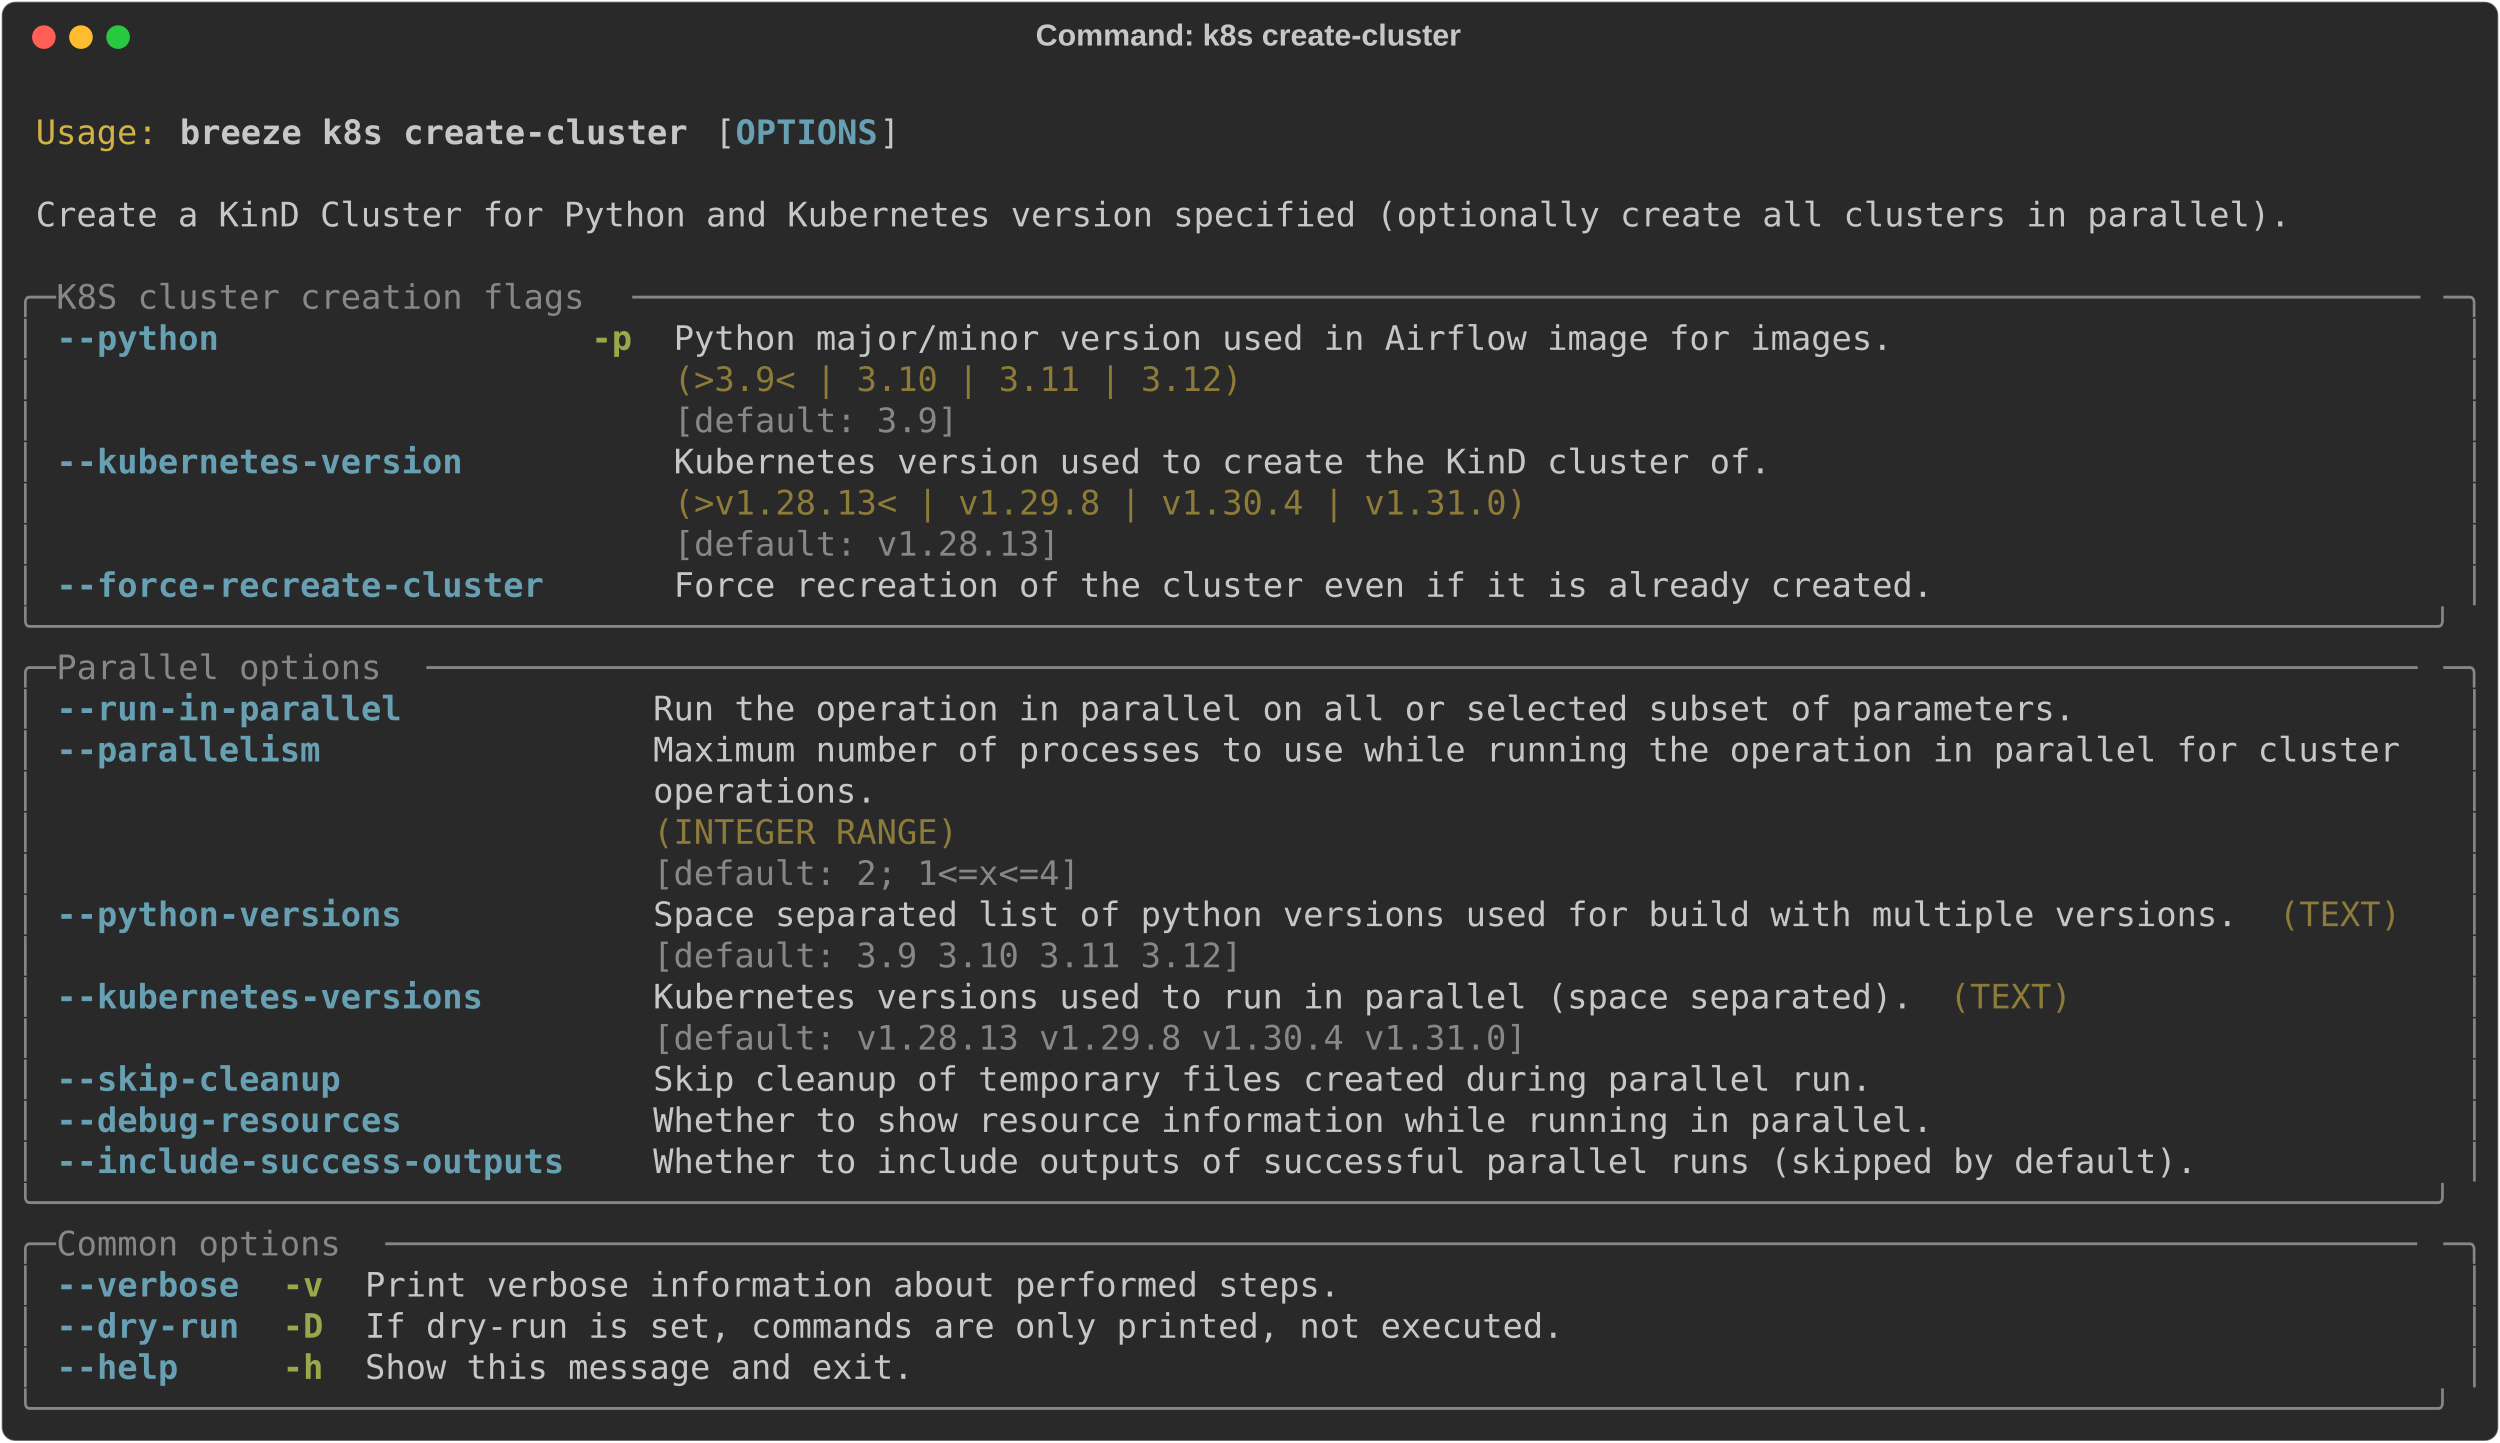
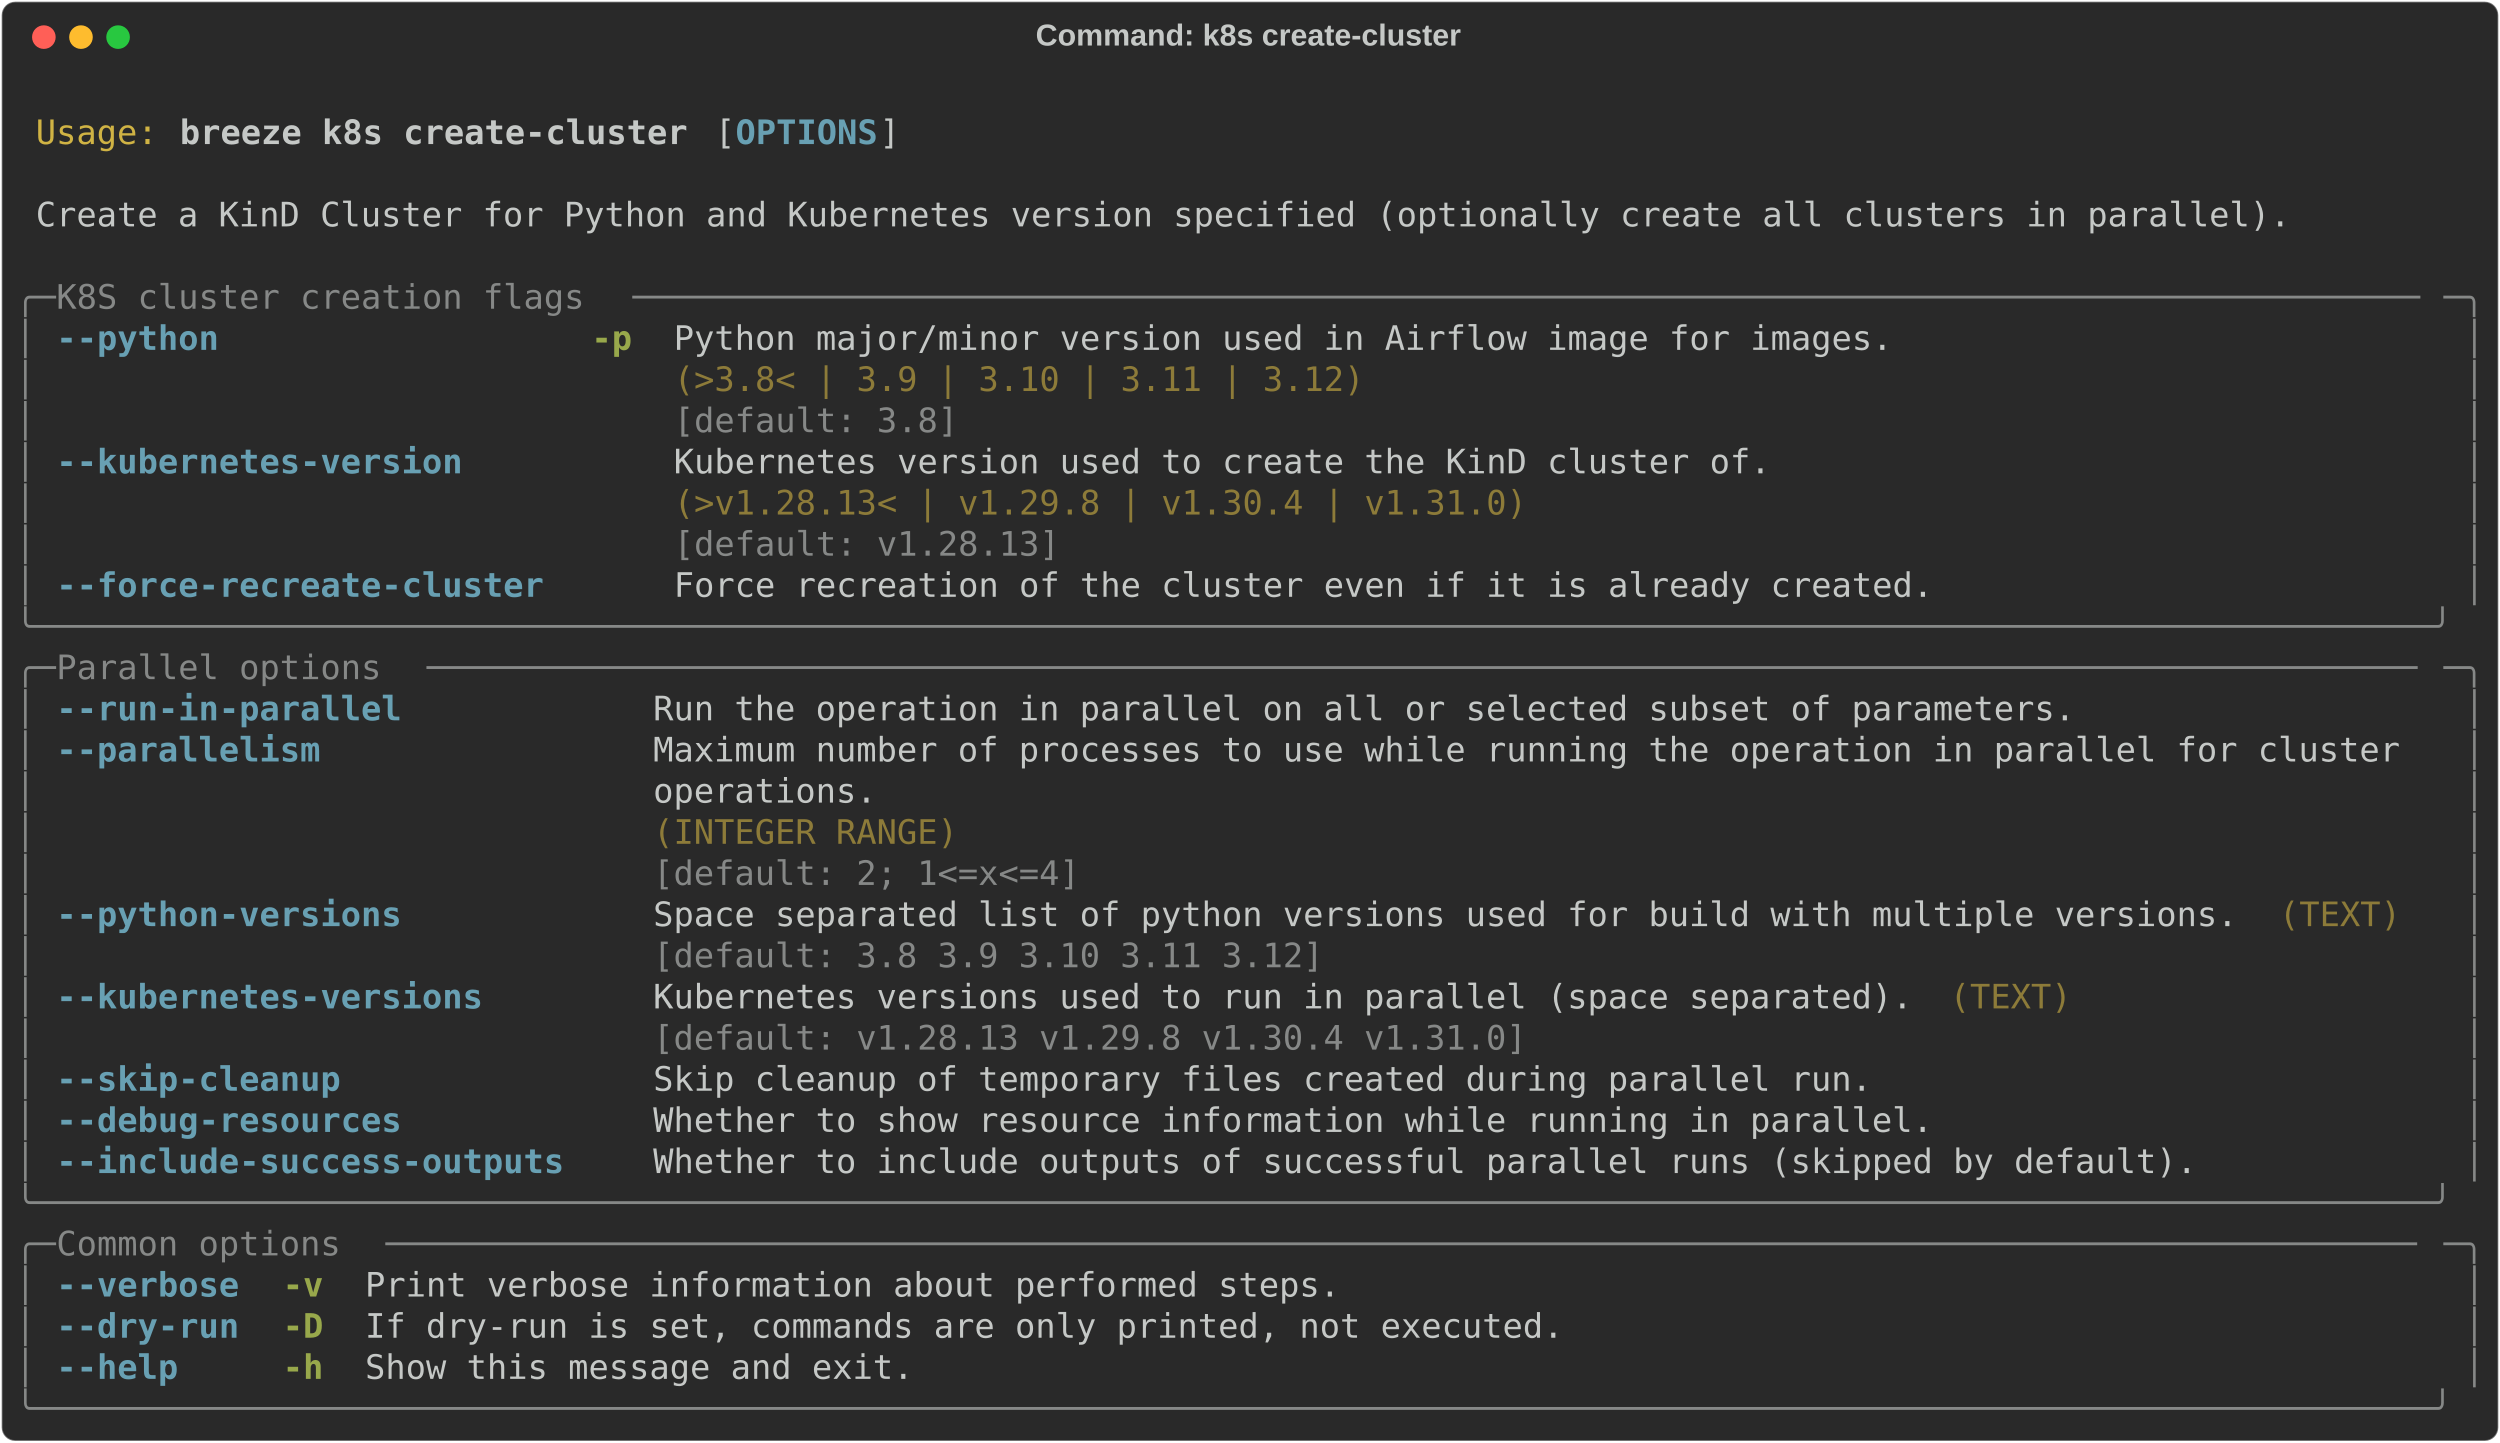
<svg xmlns="http://www.w3.org/2000/svg" class="rich-terminal" viewBox="0 0 1482 855.2">
  <style>

    @font-face {
        font-family: "Fira Code";
        src: local("FiraCode-Regular"),
                url("https://cdnjs.cloudflare.com/ajax/libs/firacode/6.2.0/woff2/FiraCode-Regular.woff2") format("woff2"),
                url("https://cdnjs.cloudflare.com/ajax/libs/firacode/6.2.0/woff/FiraCode-Regular.woff") format("woff");
        font-style: normal;
        font-weight: 400;
    }
    @font-face {
        font-family: "Fira Code";
        src: local("FiraCode-Bold"),
                url("https://cdnjs.cloudflare.com/ajax/libs/firacode/6.2.0/woff2/FiraCode-Bold.woff2") format("woff2"),
                url("https://cdnjs.cloudflare.com/ajax/libs/firacode/6.2.0/woff/FiraCode-Bold.woff") format("woff");
        font-style: bold;
        font-weight: 700;
    }

    .breeze-k8s-create-cluster-matrix {
        font-family: Fira Code, monospace;
        font-size: 20px;
        line-height: 24.4px;
        font-variant-east-asian: full-width;
    }

    .breeze-k8s-create-cluster-title {
        font-size: 18px;
        font-weight: bold;
        font-family: arial;
    }

    .breeze-k8s-create-cluster-r1 { fill: #c5c8c6 }
.breeze-k8s-create-cluster-r2 { fill: #d0b344 }
.breeze-k8s-create-cluster-r3 { fill: #c5c8c6;font-weight: bold }
.breeze-k8s-create-cluster-r4 { fill: #68a0b3;font-weight: bold }
.breeze-k8s-create-cluster-r5 { fill: #868887 }
.breeze-k8s-create-cluster-r6 { fill: #98a84b;font-weight: bold }
.breeze-k8s-create-cluster-r7 { fill: #8d7b39 }
    </style>
  <defs>
    <clipPath id="breeze-k8s-create-cluster-clip-terminal">
      <rect x="0" y="0" width="1463.0" height="804.2" />
    </clipPath>
    <clipPath id="breeze-k8s-create-cluster-line-0">
      <rect x="0" y="1.5" width="1464" height="24.65" />
    </clipPath>
    <clipPath id="breeze-k8s-create-cluster-line-1">
      <rect x="0" y="25.9" width="1464" height="24.65" />
    </clipPath>
    <clipPath id="breeze-k8s-create-cluster-line-2">
      <rect x="0" y="50.3" width="1464" height="24.65" />
    </clipPath>
    <clipPath id="breeze-k8s-create-cluster-line-3">
      <rect x="0" y="74.7" width="1464" height="24.65" />
    </clipPath>
    <clipPath id="breeze-k8s-create-cluster-line-4">
      <rect x="0" y="99.1" width="1464" height="24.65" />
    </clipPath>
    <clipPath id="breeze-k8s-create-cluster-line-5">
      <rect x="0" y="123.5" width="1464" height="24.65" />
    </clipPath>
    <clipPath id="breeze-k8s-create-cluster-line-6">
      <rect x="0" y="147.9" width="1464" height="24.65" />
    </clipPath>
    <clipPath id="breeze-k8s-create-cluster-line-7">
      <rect x="0" y="172.3" width="1464" height="24.65" />
    </clipPath>
    <clipPath id="breeze-k8s-create-cluster-line-8">
      <rect x="0" y="196.7" width="1464" height="24.65" />
    </clipPath>
    <clipPath id="breeze-k8s-create-cluster-line-9">
      <rect x="0" y="221.1" width="1464" height="24.65" />
    </clipPath>
    <clipPath id="breeze-k8s-create-cluster-line-10">
      <rect x="0" y="245.5" width="1464" height="24.65" />
    </clipPath>
    <clipPath id="breeze-k8s-create-cluster-line-11">
      <rect x="0" y="269.9" width="1464" height="24.65" />
    </clipPath>
    <clipPath id="breeze-k8s-create-cluster-line-12">
      <rect x="0" y="294.3" width="1464" height="24.65" />
    </clipPath>
    <clipPath id="breeze-k8s-create-cluster-line-13">
      <rect x="0" y="318.7" width="1464" height="24.65" />
    </clipPath>
    <clipPath id="breeze-k8s-create-cluster-line-14">
      <rect x="0" y="343.1" width="1464" height="24.65" />
    </clipPath>
    <clipPath id="breeze-k8s-create-cluster-line-15">
      <rect x="0" y="367.5" width="1464" height="24.65" />
    </clipPath>
    <clipPath id="breeze-k8s-create-cluster-line-16">
      <rect x="0" y="391.9" width="1464" height="24.65" />
    </clipPath>
    <clipPath id="breeze-k8s-create-cluster-line-17">
      <rect x="0" y="416.3" width="1464" height="24.65" />
    </clipPath>
    <clipPath id="breeze-k8s-create-cluster-line-18">
      <rect x="0" y="440.7" width="1464" height="24.65" />
    </clipPath>
    <clipPath id="breeze-k8s-create-cluster-line-19">
      <rect x="0" y="465.1" width="1464" height="24.65" />
    </clipPath>
    <clipPath id="breeze-k8s-create-cluster-line-20">
      <rect x="0" y="489.5" width="1464" height="24.65" />
    </clipPath>
    <clipPath id="breeze-k8s-create-cluster-line-21">
      <rect x="0" y="513.9" width="1464" height="24.65" />
    </clipPath>
    <clipPath id="breeze-k8s-create-cluster-line-22">
      <rect x="0" y="538.3" width="1464" height="24.65" />
    </clipPath>
    <clipPath id="breeze-k8s-create-cluster-line-23">
      <rect x="0" y="562.7" width="1464" height="24.65" />
    </clipPath>
    <clipPath id="breeze-k8s-create-cluster-line-24">
      <rect x="0" y="587.1" width="1464" height="24.65" />
    </clipPath>
    <clipPath id="breeze-k8s-create-cluster-line-25">
      <rect x="0" y="611.5" width="1464" height="24.65" />
    </clipPath>
    <clipPath id="breeze-k8s-create-cluster-line-26">
      <rect x="0" y="635.9" width="1464" height="24.65" />
    </clipPath>
    <clipPath id="breeze-k8s-create-cluster-line-27">
      <rect x="0" y="660.3" width="1464" height="24.65" />
    </clipPath>
    <clipPath id="breeze-k8s-create-cluster-line-28">
      <rect x="0" y="684.7" width="1464" height="24.65" />
    </clipPath>
    <clipPath id="breeze-k8s-create-cluster-line-29">
      <rect x="0" y="709.1" width="1464" height="24.65" />
    </clipPath>
    <clipPath id="breeze-k8s-create-cluster-line-30">
      <rect x="0" y="733.5" width="1464" height="24.65" />
    </clipPath>
    <clipPath id="breeze-k8s-create-cluster-line-31">
      <rect x="0" y="757.9" width="1464" height="24.65" />
    </clipPath>
  </defs>
  <rect fill="#292929" stroke="rgba(255,255,255,0.35)" stroke-width="1" x="1" y="1" width="1480" height="853.2" rx="8" />
  <text class="breeze-k8s-create-cluster-title" fill="#c5c8c6" text-anchor="middle" x="740" y="27">Command: k8s create-cluster</text>
  <g transform="translate(26,22)">
    <circle cx="0" cy="0" r="7" fill="#ff5f57" />
    <circle cx="22" cy="0" r="7" fill="#febc2e" />
    <circle cx="44" cy="0" r="7" fill="#28c840" />
  </g>
  <g transform="translate(9, 41)" clip-path="url(#breeze-k8s-create-cluster-clip-terminal)">
    <g class="breeze-k8s-create-cluster-matrix">
      <text class="breeze-k8s-create-cluster-r1" x="1464" y="20" textLength="12.2" clip-path="url(#breeze-k8s-create-cluster-line-0)">
</text>
      <text class="breeze-k8s-create-cluster-r2" x="12.2" y="44.4" textLength="73.2" clip-path="url(#breeze-k8s-create-cluster-line-1)">Usage:</text>
      <text class="breeze-k8s-create-cluster-r3" x="97.6" y="44.4" textLength="305" clip-path="url(#breeze-k8s-create-cluster-line-1)">breeze k8s create-cluster</text>
      <text class="breeze-k8s-create-cluster-r1" x="414.8" y="44.4" textLength="12.2" clip-path="url(#breeze-k8s-create-cluster-line-1)">[</text>
      <text class="breeze-k8s-create-cluster-r4" x="427" y="44.4" textLength="85.4" clip-path="url(#breeze-k8s-create-cluster-line-1)">OPTIONS</text>
      <text class="breeze-k8s-create-cluster-r1" x="512.4" y="44.4" textLength="12.2" clip-path="url(#breeze-k8s-create-cluster-line-1)">]</text>
      <text class="breeze-k8s-create-cluster-r1" x="1464" y="44.4" textLength="12.2" clip-path="url(#breeze-k8s-create-cluster-line-1)">
</text>
      <text class="breeze-k8s-create-cluster-r1" x="1464" y="68.8" textLength="12.2" clip-path="url(#breeze-k8s-create-cluster-line-2)">
</text>
      <text class="breeze-k8s-create-cluster-r1" x="12.2" y="93.2" textLength="1354.2" clip-path="url(#breeze-k8s-create-cluster-line-3)">Create a KinD Cluster for Python and Kubernetes version specified (optionally create all clusters in parallel).</text>
      <text class="breeze-k8s-create-cluster-r1" x="1464" y="93.2" textLength="12.2" clip-path="url(#breeze-k8s-create-cluster-line-3)">
</text>
      <text class="breeze-k8s-create-cluster-r1" x="1464" y="117.6" textLength="12.2" clip-path="url(#breeze-k8s-create-cluster-line-4)">
</text>
      <text class="breeze-k8s-create-cluster-r5" x="0" y="142" textLength="24.4" clip-path="url(#breeze-k8s-create-cluster-line-5)">╭─</text>
      <text class="breeze-k8s-create-cluster-r5" x="24.4" y="142" textLength="341.6" clip-path="url(#breeze-k8s-create-cluster-line-5)"> K8S cluster creation flags </text>
      <text class="breeze-k8s-create-cluster-r5" x="366" y="142" textLength="1073.6" clip-path="url(#breeze-k8s-create-cluster-line-5)">────────────────────────────────────────────────────────────────────────────────────────</text>
      <text class="breeze-k8s-create-cluster-r5" x="1439.6" y="142" textLength="24.4" clip-path="url(#breeze-k8s-create-cluster-line-5)">─╮</text>
      <text class="breeze-k8s-create-cluster-r1" x="1464" y="142" textLength="12.2" clip-path="url(#breeze-k8s-create-cluster-line-5)">
</text>
      <text class="breeze-k8s-create-cluster-r5" x="0" y="166.4" textLength="12.2" clip-path="url(#breeze-k8s-create-cluster-line-6)">│</text>
      <text class="breeze-k8s-create-cluster-r4" x="24.4" y="166.4" textLength="97.6" clip-path="url(#breeze-k8s-create-cluster-line-6)">--python</text>
      <text class="breeze-k8s-create-cluster-r6" x="341.6" y="166.4" textLength="24.4" clip-path="url(#breeze-k8s-create-cluster-line-6)">-p</text>
      <text class="breeze-k8s-create-cluster-r1" x="390.4" y="166.4" textLength="732" clip-path="url(#breeze-k8s-create-cluster-line-6)">Python major/minor version used in Airflow image for images.</text>
      <text class="breeze-k8s-create-cluster-r5" x="1451.8" y="166.4" textLength="12.2" clip-path="url(#breeze-k8s-create-cluster-line-6)">│</text>
      <text class="breeze-k8s-create-cluster-r1" x="1464" y="166.4" textLength="12.2" clip-path="url(#breeze-k8s-create-cluster-line-6)">
</text>
      <text class="breeze-k8s-create-cluster-r5" x="0" y="190.8" textLength="12.2" clip-path="url(#breeze-k8s-create-cluster-line-7)">│</text>
-       <text class="breeze-k8s-create-cluster-r7" x="390.4" y="190.8" textLength="732" clip-path="url(#breeze-k8s-create-cluster-line-7)">(&gt;3.9&lt; | 3.10 | 3.11 | 3.12)                                </text>
+       <text class="breeze-k8s-create-cluster-r7" x="390.4" y="190.8" textLength="732" clip-path="url(#breeze-k8s-create-cluster-line-7)">(&gt;3.8&lt; | 3.9 | 3.10 | 3.11 | 3.12)                          </text>
      <text class="breeze-k8s-create-cluster-r5" x="1451.8" y="190.8" textLength="12.2" clip-path="url(#breeze-k8s-create-cluster-line-7)">│</text>
      <text class="breeze-k8s-create-cluster-r1" x="1464" y="190.8" textLength="12.2" clip-path="url(#breeze-k8s-create-cluster-line-7)">
</text>
      <text class="breeze-k8s-create-cluster-r5" x="0" y="215.2" textLength="12.2" clip-path="url(#breeze-k8s-create-cluster-line-8)">│</text>
-       <text class="breeze-k8s-create-cluster-r5" x="390.4" y="215.2" textLength="732" clip-path="url(#breeze-k8s-create-cluster-line-8)">[default: 3.9]                                              </text>
+       <text class="breeze-k8s-create-cluster-r5" x="390.4" y="215.2" textLength="732" clip-path="url(#breeze-k8s-create-cluster-line-8)">[default: 3.8]                                              </text>
      <text class="breeze-k8s-create-cluster-r5" x="1451.8" y="215.2" textLength="12.2" clip-path="url(#breeze-k8s-create-cluster-line-8)">│</text>
      <text class="breeze-k8s-create-cluster-r1" x="1464" y="215.2" textLength="12.2" clip-path="url(#breeze-k8s-create-cluster-line-8)">
</text>
      <text class="breeze-k8s-create-cluster-r5" x="0" y="239.6" textLength="12.2" clip-path="url(#breeze-k8s-create-cluster-line-9)">│</text>
      <text class="breeze-k8s-create-cluster-r4" x="24.4" y="239.6" textLength="244" clip-path="url(#breeze-k8s-create-cluster-line-9)">--kubernetes-version</text>
      <text class="breeze-k8s-create-cluster-r1" x="390.4" y="239.6" textLength="658.8" clip-path="url(#breeze-k8s-create-cluster-line-9)">Kubernetes version used to create the KinD cluster of.</text>
      <text class="breeze-k8s-create-cluster-r5" x="1451.8" y="239.6" textLength="12.2" clip-path="url(#breeze-k8s-create-cluster-line-9)">│</text>
      <text class="breeze-k8s-create-cluster-r1" x="1464" y="239.6" textLength="12.2" clip-path="url(#breeze-k8s-create-cluster-line-9)">
</text>
      <text class="breeze-k8s-create-cluster-r5" x="0" y="264" textLength="12.2" clip-path="url(#breeze-k8s-create-cluster-line-10)">│</text>
      <text class="breeze-k8s-create-cluster-r7" x="390.4" y="264" textLength="658.8" clip-path="url(#breeze-k8s-create-cluster-line-10)">(&gt;v1.28.13&lt; | v1.29.8 | v1.30.4 | v1.31.0)            </text>
      <text class="breeze-k8s-create-cluster-r5" x="1451.8" y="264" textLength="12.2" clip-path="url(#breeze-k8s-create-cluster-line-10)">│</text>
      <text class="breeze-k8s-create-cluster-r1" x="1464" y="264" textLength="12.2" clip-path="url(#breeze-k8s-create-cluster-line-10)">
</text>
      <text class="breeze-k8s-create-cluster-r5" x="0" y="288.4" textLength="12.2" clip-path="url(#breeze-k8s-create-cluster-line-11)">│</text>
      <text class="breeze-k8s-create-cluster-r5" x="390.4" y="288.4" textLength="658.8" clip-path="url(#breeze-k8s-create-cluster-line-11)">[default: v1.28.13]                                   </text>
      <text class="breeze-k8s-create-cluster-r5" x="1451.8" y="288.4" textLength="12.2" clip-path="url(#breeze-k8s-create-cluster-line-11)">│</text>
      <text class="breeze-k8s-create-cluster-r1" x="1464" y="288.4" textLength="12.2" clip-path="url(#breeze-k8s-create-cluster-line-11)">
</text>
      <text class="breeze-k8s-create-cluster-r5" x="0" y="312.8" textLength="12.2" clip-path="url(#breeze-k8s-create-cluster-line-12)">│</text>
      <text class="breeze-k8s-create-cluster-r4" x="24.4" y="312.8" textLength="292.8" clip-path="url(#breeze-k8s-create-cluster-line-12)">--force-recreate-cluster</text>
      <text class="breeze-k8s-create-cluster-r1" x="390.4" y="312.8" textLength="756.4" clip-path="url(#breeze-k8s-create-cluster-line-12)">Force recreation of the cluster even if it is already created.</text>
      <text class="breeze-k8s-create-cluster-r5" x="1451.8" y="312.8" textLength="12.2" clip-path="url(#breeze-k8s-create-cluster-line-12)">│</text>
      <text class="breeze-k8s-create-cluster-r1" x="1464" y="312.8" textLength="12.2" clip-path="url(#breeze-k8s-create-cluster-line-12)">
</text>
      <text class="breeze-k8s-create-cluster-r5" x="0" y="337.2" textLength="1464" clip-path="url(#breeze-k8s-create-cluster-line-13)">╰──────────────────────────────────────────────────────────────────────────────────────────────────────────────────────╯</text>
      <text class="breeze-k8s-create-cluster-r1" x="1464" y="337.2" textLength="12.2" clip-path="url(#breeze-k8s-create-cluster-line-13)">
</text>
      <text class="breeze-k8s-create-cluster-r5" x="0" y="361.6" textLength="24.4" clip-path="url(#breeze-k8s-create-cluster-line-14)">╭─</text>
      <text class="breeze-k8s-create-cluster-r5" x="24.4" y="361.6" textLength="219.6" clip-path="url(#breeze-k8s-create-cluster-line-14)"> Parallel options </text>
      <text class="breeze-k8s-create-cluster-r5" x="244" y="361.6" textLength="1195.6" clip-path="url(#breeze-k8s-create-cluster-line-14)">──────────────────────────────────────────────────────────────────────────────────────────────────</text>
      <text class="breeze-k8s-create-cluster-r5" x="1439.6" y="361.6" textLength="24.4" clip-path="url(#breeze-k8s-create-cluster-line-14)">─╮</text>
      <text class="breeze-k8s-create-cluster-r1" x="1464" y="361.6" textLength="12.2" clip-path="url(#breeze-k8s-create-cluster-line-14)">
</text>
      <text class="breeze-k8s-create-cluster-r5" x="0" y="386" textLength="12.2" clip-path="url(#breeze-k8s-create-cluster-line-15)">│</text>
      <text class="breeze-k8s-create-cluster-r4" x="24.4" y="386" textLength="207.4" clip-path="url(#breeze-k8s-create-cluster-line-15)">--run-in-parallel</text>
      <text class="breeze-k8s-create-cluster-r1" x="378.2" y="386" textLength="854" clip-path="url(#breeze-k8s-create-cluster-line-15)">Run the operation in parallel on all or selected subset of parameters.</text>
      <text class="breeze-k8s-create-cluster-r5" x="1451.8" y="386" textLength="12.2" clip-path="url(#breeze-k8s-create-cluster-line-15)">│</text>
      <text class="breeze-k8s-create-cluster-r1" x="1464" y="386" textLength="12.2" clip-path="url(#breeze-k8s-create-cluster-line-15)">
</text>
      <text class="breeze-k8s-create-cluster-r5" x="0" y="410.4" textLength="12.2" clip-path="url(#breeze-k8s-create-cluster-line-16)">│</text>
      <text class="breeze-k8s-create-cluster-r4" x="24.4" y="410.4" textLength="158.6" clip-path="url(#breeze-k8s-create-cluster-line-16)">--parallelism</text>
      <text class="breeze-k8s-create-cluster-r1" x="378.2" y="410.4" textLength="1061.4" clip-path="url(#breeze-k8s-create-cluster-line-16)">Maximum number of processes to use while running the operation in parallel for cluster </text>
      <text class="breeze-k8s-create-cluster-r5" x="1451.8" y="410.4" textLength="12.2" clip-path="url(#breeze-k8s-create-cluster-line-16)">│</text>
      <text class="breeze-k8s-create-cluster-r1" x="1464" y="410.4" textLength="12.2" clip-path="url(#breeze-k8s-create-cluster-line-16)">
</text>
      <text class="breeze-k8s-create-cluster-r5" x="0" y="434.8" textLength="12.2" clip-path="url(#breeze-k8s-create-cluster-line-17)">│</text>
      <text class="breeze-k8s-create-cluster-r1" x="378.2" y="434.8" textLength="1061.4" clip-path="url(#breeze-k8s-create-cluster-line-17)">operations.                                                                            </text>
      <text class="breeze-k8s-create-cluster-r5" x="1451.8" y="434.8" textLength="12.2" clip-path="url(#breeze-k8s-create-cluster-line-17)">│</text>
      <text class="breeze-k8s-create-cluster-r1" x="1464" y="434.8" textLength="12.2" clip-path="url(#breeze-k8s-create-cluster-line-17)">
</text>
      <text class="breeze-k8s-create-cluster-r5" x="0" y="459.2" textLength="12.2" clip-path="url(#breeze-k8s-create-cluster-line-18)">│</text>
      <text class="breeze-k8s-create-cluster-r7" x="378.2" y="459.2" textLength="1061.4" clip-path="url(#breeze-k8s-create-cluster-line-18)">(INTEGER RANGE)                                                                        </text>
      <text class="breeze-k8s-create-cluster-r5" x="1451.8" y="459.2" textLength="12.2" clip-path="url(#breeze-k8s-create-cluster-line-18)">│</text>
      <text class="breeze-k8s-create-cluster-r1" x="1464" y="459.2" textLength="12.2" clip-path="url(#breeze-k8s-create-cluster-line-18)">
</text>
      <text class="breeze-k8s-create-cluster-r5" x="0" y="483.6" textLength="12.2" clip-path="url(#breeze-k8s-create-cluster-line-19)">│</text>
      <text class="breeze-k8s-create-cluster-r5" x="378.2" y="483.6" textLength="1061.4" clip-path="url(#breeze-k8s-create-cluster-line-19)">[default: 2; 1&lt;=x&lt;=4]                                                                  </text>
      <text class="breeze-k8s-create-cluster-r5" x="1451.8" y="483.6" textLength="12.2" clip-path="url(#breeze-k8s-create-cluster-line-19)">│</text>
      <text class="breeze-k8s-create-cluster-r1" x="1464" y="483.6" textLength="12.2" clip-path="url(#breeze-k8s-create-cluster-line-19)">
</text>
      <text class="breeze-k8s-create-cluster-r5" x="0" y="508" textLength="12.2" clip-path="url(#breeze-k8s-create-cluster-line-20)">│</text>
      <text class="breeze-k8s-create-cluster-r4" x="24.4" y="508" textLength="207.4" clip-path="url(#breeze-k8s-create-cluster-line-20)">--python-versions</text>
      <text class="breeze-k8s-create-cluster-r1" x="378.2" y="508" textLength="951.6" clip-path="url(#breeze-k8s-create-cluster-line-20)">Space separated list of python versions used for build with multiple versions.</text>
      <text class="breeze-k8s-create-cluster-r7" x="1342" y="508" textLength="73.2" clip-path="url(#breeze-k8s-create-cluster-line-20)">(TEXT)</text>
      <text class="breeze-k8s-create-cluster-r5" x="1451.8" y="508" textLength="12.2" clip-path="url(#breeze-k8s-create-cluster-line-20)">│</text>
      <text class="breeze-k8s-create-cluster-r1" x="1464" y="508" textLength="12.2" clip-path="url(#breeze-k8s-create-cluster-line-20)">
</text>
      <text class="breeze-k8s-create-cluster-r5" x="0" y="532.4" textLength="12.2" clip-path="url(#breeze-k8s-create-cluster-line-21)">│</text>
-       <text class="breeze-k8s-create-cluster-r5" x="378.2" y="532.4" textLength="951.6" clip-path="url(#breeze-k8s-create-cluster-line-21)">[default: 3.9 3.10 3.11 3.12]                                                 </text>
+       <text class="breeze-k8s-create-cluster-r5" x="378.2" y="532.4" textLength="951.6" clip-path="url(#breeze-k8s-create-cluster-line-21)">[default: 3.8 3.9 3.10 3.11 3.12]                                             </text>
      <text class="breeze-k8s-create-cluster-r5" x="1451.8" y="532.4" textLength="12.2" clip-path="url(#breeze-k8s-create-cluster-line-21)">│</text>
      <text class="breeze-k8s-create-cluster-r1" x="1464" y="532.4" textLength="12.2" clip-path="url(#breeze-k8s-create-cluster-line-21)">
</text>
      <text class="breeze-k8s-create-cluster-r5" x="0" y="556.8" textLength="12.2" clip-path="url(#breeze-k8s-create-cluster-line-22)">│</text>
      <text class="breeze-k8s-create-cluster-r4" x="24.4" y="556.8" textLength="256.2" clip-path="url(#breeze-k8s-create-cluster-line-22)">--kubernetes-versions</text>
      <text class="breeze-k8s-create-cluster-r1" x="378.2" y="556.8" textLength="756.4" clip-path="url(#breeze-k8s-create-cluster-line-22)">Kubernetes versions used to run in parallel (space separated).</text>
      <text class="breeze-k8s-create-cluster-r7" x="1146.8" y="556.8" textLength="73.2" clip-path="url(#breeze-k8s-create-cluster-line-22)">(TEXT)</text>
      <text class="breeze-k8s-create-cluster-r5" x="1451.8" y="556.8" textLength="12.2" clip-path="url(#breeze-k8s-create-cluster-line-22)">│</text>
      <text class="breeze-k8s-create-cluster-r1" x="1464" y="556.8" textLength="12.2" clip-path="url(#breeze-k8s-create-cluster-line-22)">
</text>
      <text class="breeze-k8s-create-cluster-r5" x="0" y="581.2" textLength="12.2" clip-path="url(#breeze-k8s-create-cluster-line-23)">│</text>
      <text class="breeze-k8s-create-cluster-r5" x="378.2" y="581.2" textLength="756.4" clip-path="url(#breeze-k8s-create-cluster-line-23)">[default: v1.28.13 v1.29.8 v1.30.4 v1.31.0]                   </text>
      <text class="breeze-k8s-create-cluster-r5" x="1451.8" y="581.2" textLength="12.2" clip-path="url(#breeze-k8s-create-cluster-line-23)">│</text>
      <text class="breeze-k8s-create-cluster-r1" x="1464" y="581.2" textLength="12.2" clip-path="url(#breeze-k8s-create-cluster-line-23)">
</text>
      <text class="breeze-k8s-create-cluster-r5" x="0" y="605.6" textLength="12.2" clip-path="url(#breeze-k8s-create-cluster-line-24)">│</text>
      <text class="breeze-k8s-create-cluster-r4" x="24.4" y="605.6" textLength="170.8" clip-path="url(#breeze-k8s-create-cluster-line-24)">--skip-cleanup</text>
      <text class="breeze-k8s-create-cluster-r1" x="378.2" y="605.6" textLength="732" clip-path="url(#breeze-k8s-create-cluster-line-24)">Skip cleanup of temporary files created during parallel run.</text>
      <text class="breeze-k8s-create-cluster-r5" x="1451.8" y="605.6" textLength="12.2" clip-path="url(#breeze-k8s-create-cluster-line-24)">│</text>
      <text class="breeze-k8s-create-cluster-r1" x="1464" y="605.6" textLength="12.2" clip-path="url(#breeze-k8s-create-cluster-line-24)">
</text>
      <text class="breeze-k8s-create-cluster-r5" x="0" y="630" textLength="12.2" clip-path="url(#breeze-k8s-create-cluster-line-25)">│</text>
      <text class="breeze-k8s-create-cluster-r4" x="24.4" y="630" textLength="207.4" clip-path="url(#breeze-k8s-create-cluster-line-25)">--debug-resources</text>
      <text class="breeze-k8s-create-cluster-r1" x="378.2" y="630" textLength="768.6" clip-path="url(#breeze-k8s-create-cluster-line-25)">Whether to show resource information while running in parallel.</text>
      <text class="breeze-k8s-create-cluster-r5" x="1451.8" y="630" textLength="12.2" clip-path="url(#breeze-k8s-create-cluster-line-25)">│</text>
      <text class="breeze-k8s-create-cluster-r1" x="1464" y="630" textLength="12.2" clip-path="url(#breeze-k8s-create-cluster-line-25)">
</text>
      <text class="breeze-k8s-create-cluster-r5" x="0" y="654.4" textLength="12.2" clip-path="url(#breeze-k8s-create-cluster-line-26)">│</text>
      <text class="breeze-k8s-create-cluster-r4" x="24.4" y="654.4" textLength="305" clip-path="url(#breeze-k8s-create-cluster-line-26)">--include-success-outputs</text>
      <text class="breeze-k8s-create-cluster-r1" x="378.2" y="654.4" textLength="927.2" clip-path="url(#breeze-k8s-create-cluster-line-26)">Whether to include outputs of successful parallel runs (skipped by default).</text>
      <text class="breeze-k8s-create-cluster-r5" x="1451.8" y="654.4" textLength="12.2" clip-path="url(#breeze-k8s-create-cluster-line-26)">│</text>
      <text class="breeze-k8s-create-cluster-r1" x="1464" y="654.4" textLength="12.2" clip-path="url(#breeze-k8s-create-cluster-line-26)">
</text>
      <text class="breeze-k8s-create-cluster-r5" x="0" y="678.8" textLength="1464" clip-path="url(#breeze-k8s-create-cluster-line-27)">╰──────────────────────────────────────────────────────────────────────────────────────────────────────────────────────╯</text>
      <text class="breeze-k8s-create-cluster-r1" x="1464" y="678.8" textLength="12.2" clip-path="url(#breeze-k8s-create-cluster-line-27)">
</text>
      <text class="breeze-k8s-create-cluster-r5" x="0" y="703.2" textLength="24.4" clip-path="url(#breeze-k8s-create-cluster-line-28)">╭─</text>
      <text class="breeze-k8s-create-cluster-r5" x="24.4" y="703.2" textLength="195.2" clip-path="url(#breeze-k8s-create-cluster-line-28)"> Common options </text>
      <text class="breeze-k8s-create-cluster-r5" x="219.6" y="703.2" textLength="1220" clip-path="url(#breeze-k8s-create-cluster-line-28)">────────────────────────────────────────────────────────────────────────────────────────────────────</text>
      <text class="breeze-k8s-create-cluster-r5" x="1439.6" y="703.2" textLength="24.4" clip-path="url(#breeze-k8s-create-cluster-line-28)">─╮</text>
      <text class="breeze-k8s-create-cluster-r1" x="1464" y="703.2" textLength="12.2" clip-path="url(#breeze-k8s-create-cluster-line-28)">
</text>
      <text class="breeze-k8s-create-cluster-r5" x="0" y="727.6" textLength="12.2" clip-path="url(#breeze-k8s-create-cluster-line-29)">│</text>
      <text class="breeze-k8s-create-cluster-r4" x="24.4" y="727.6" textLength="109.8" clip-path="url(#breeze-k8s-create-cluster-line-29)">--verbose</text>
      <text class="breeze-k8s-create-cluster-r6" x="158.6" y="727.6" textLength="24.4" clip-path="url(#breeze-k8s-create-cluster-line-29)">-v</text>
      <text class="breeze-k8s-create-cluster-r1" x="207.4" y="727.6" textLength="585.6" clip-path="url(#breeze-k8s-create-cluster-line-29)">Print verbose information about performed steps.</text>
      <text class="breeze-k8s-create-cluster-r5" x="1451.8" y="727.6" textLength="12.2" clip-path="url(#breeze-k8s-create-cluster-line-29)">│</text>
      <text class="breeze-k8s-create-cluster-r1" x="1464" y="727.6" textLength="12.2" clip-path="url(#breeze-k8s-create-cluster-line-29)">
</text>
      <text class="breeze-k8s-create-cluster-r5" x="0" y="752" textLength="12.2" clip-path="url(#breeze-k8s-create-cluster-line-30)">│</text>
      <text class="breeze-k8s-create-cluster-r4" x="24.4" y="752" textLength="109.8" clip-path="url(#breeze-k8s-create-cluster-line-30)">--dry-run</text>
      <text class="breeze-k8s-create-cluster-r6" x="158.6" y="752" textLength="24.4" clip-path="url(#breeze-k8s-create-cluster-line-30)">-D</text>
      <text class="breeze-k8s-create-cluster-r1" x="207.4" y="752" textLength="719.8" clip-path="url(#breeze-k8s-create-cluster-line-30)">If dry-run is set, commands are only printed, not executed.</text>
      <text class="breeze-k8s-create-cluster-r5" x="1451.8" y="752" textLength="12.2" clip-path="url(#breeze-k8s-create-cluster-line-30)">│</text>
      <text class="breeze-k8s-create-cluster-r1" x="1464" y="752" textLength="12.2" clip-path="url(#breeze-k8s-create-cluster-line-30)">
</text>
      <text class="breeze-k8s-create-cluster-r5" x="0" y="776.4" textLength="12.2" clip-path="url(#breeze-k8s-create-cluster-line-31)">│</text>
      <text class="breeze-k8s-create-cluster-r4" x="24.4" y="776.4" textLength="73.2" clip-path="url(#breeze-k8s-create-cluster-line-31)">--help</text>
      <text class="breeze-k8s-create-cluster-r6" x="158.6" y="776.4" textLength="24.4" clip-path="url(#breeze-k8s-create-cluster-line-31)">-h</text>
      <text class="breeze-k8s-create-cluster-r1" x="207.4" y="776.4" textLength="329.4" clip-path="url(#breeze-k8s-create-cluster-line-31)">Show this message and exit.</text>
      <text class="breeze-k8s-create-cluster-r5" x="1451.8" y="776.4" textLength="12.2" clip-path="url(#breeze-k8s-create-cluster-line-31)">│</text>
      <text class="breeze-k8s-create-cluster-r1" x="1464" y="776.4" textLength="12.2" clip-path="url(#breeze-k8s-create-cluster-line-31)">
</text>
      <text class="breeze-k8s-create-cluster-r5" x="0" y="800.8" textLength="1464" clip-path="url(#breeze-k8s-create-cluster-line-32)">╰──────────────────────────────────────────────────────────────────────────────────────────────────────────────────────╯</text>
      <text class="breeze-k8s-create-cluster-r1" x="1464" y="800.8" textLength="12.2" clip-path="url(#breeze-k8s-create-cluster-line-32)">
</text>
    </g>
  </g>
</svg>
